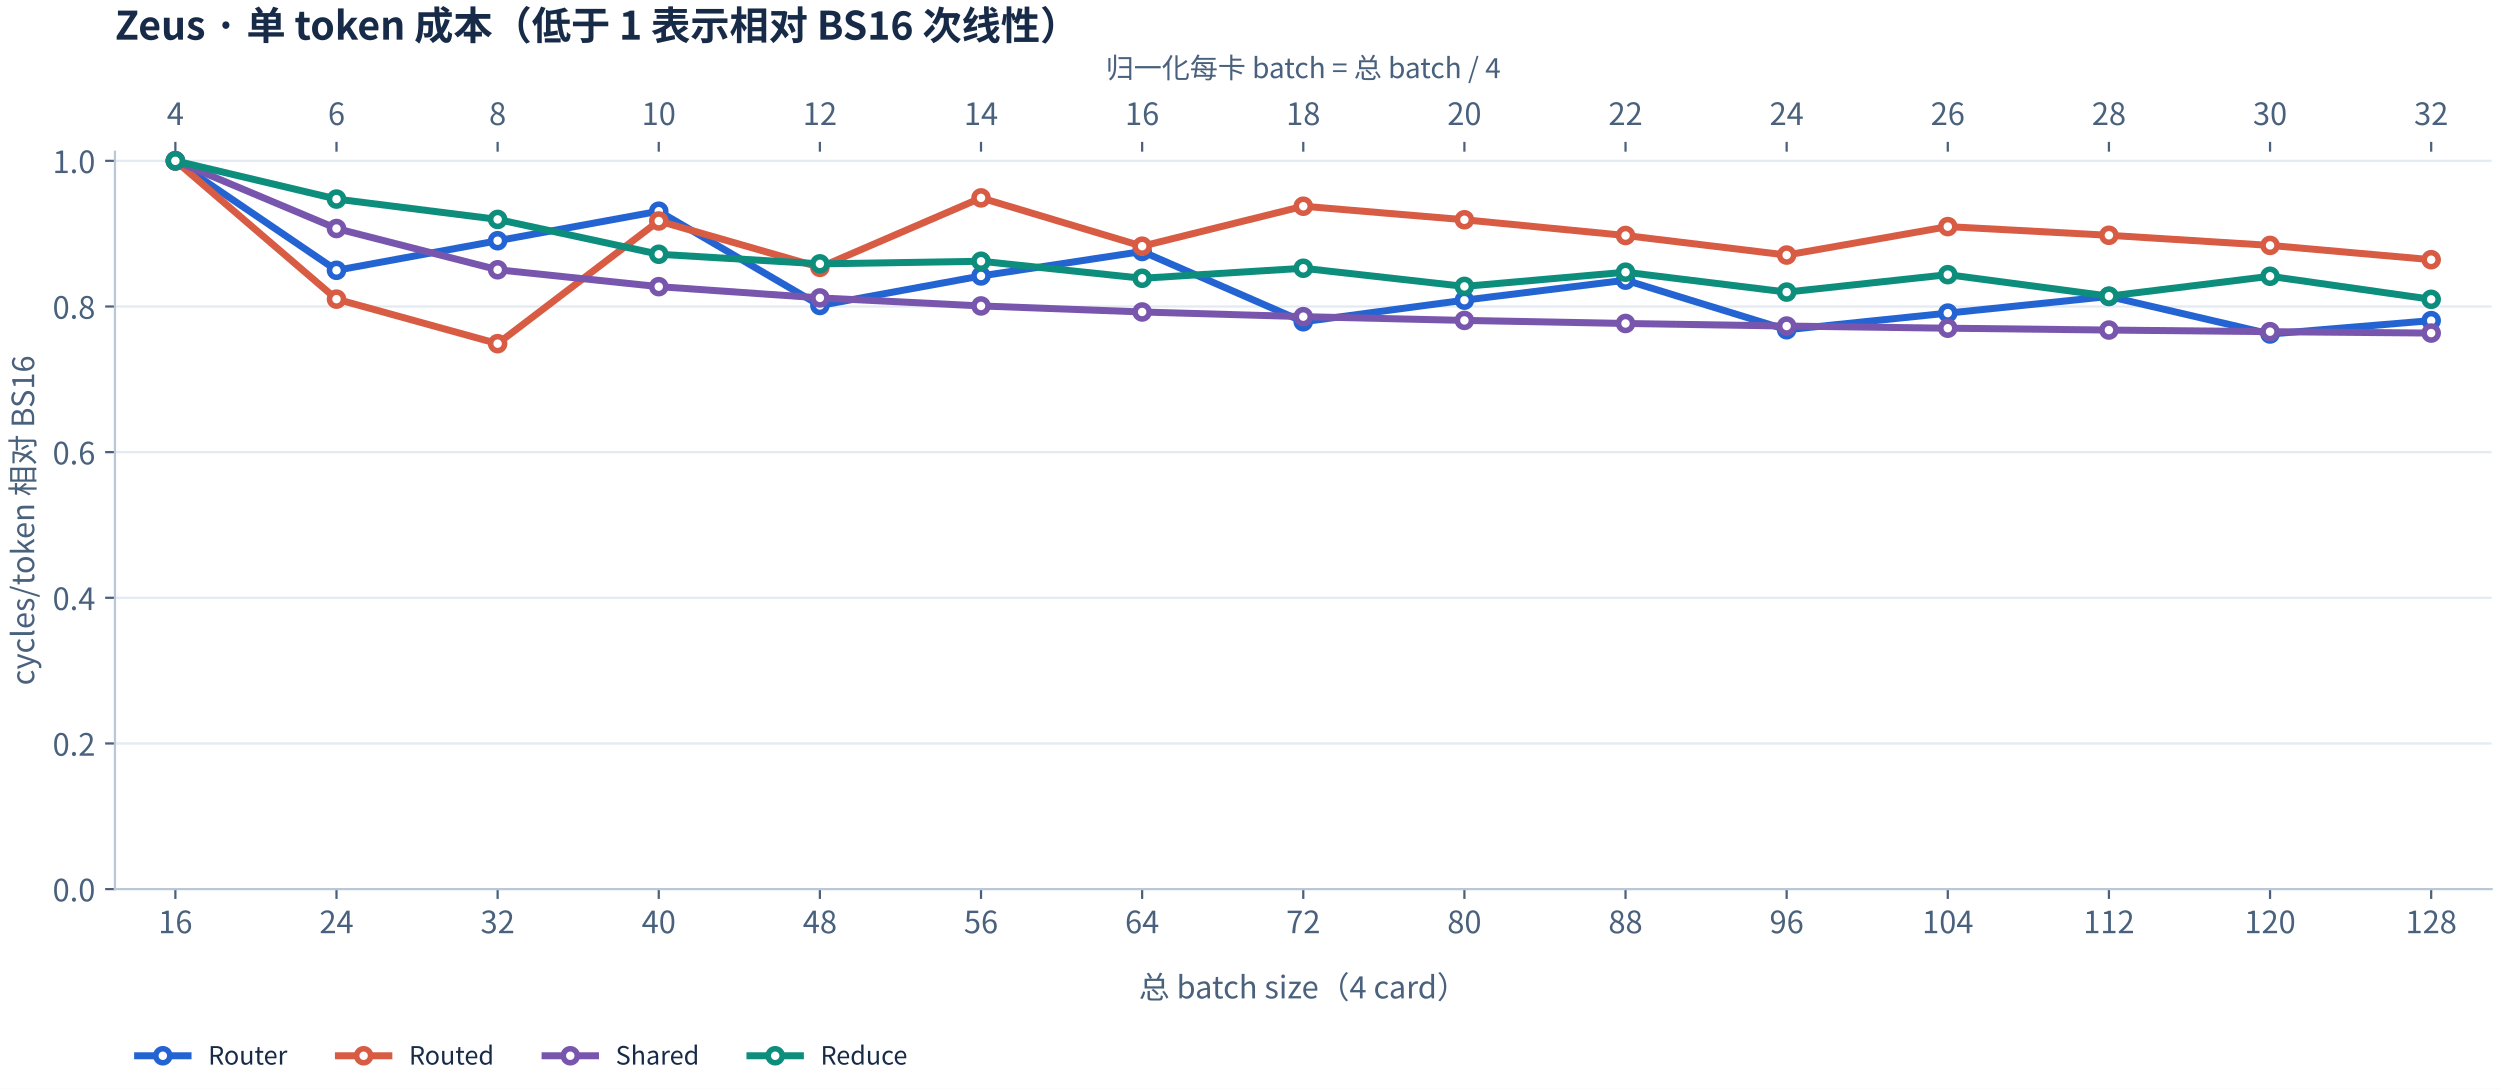
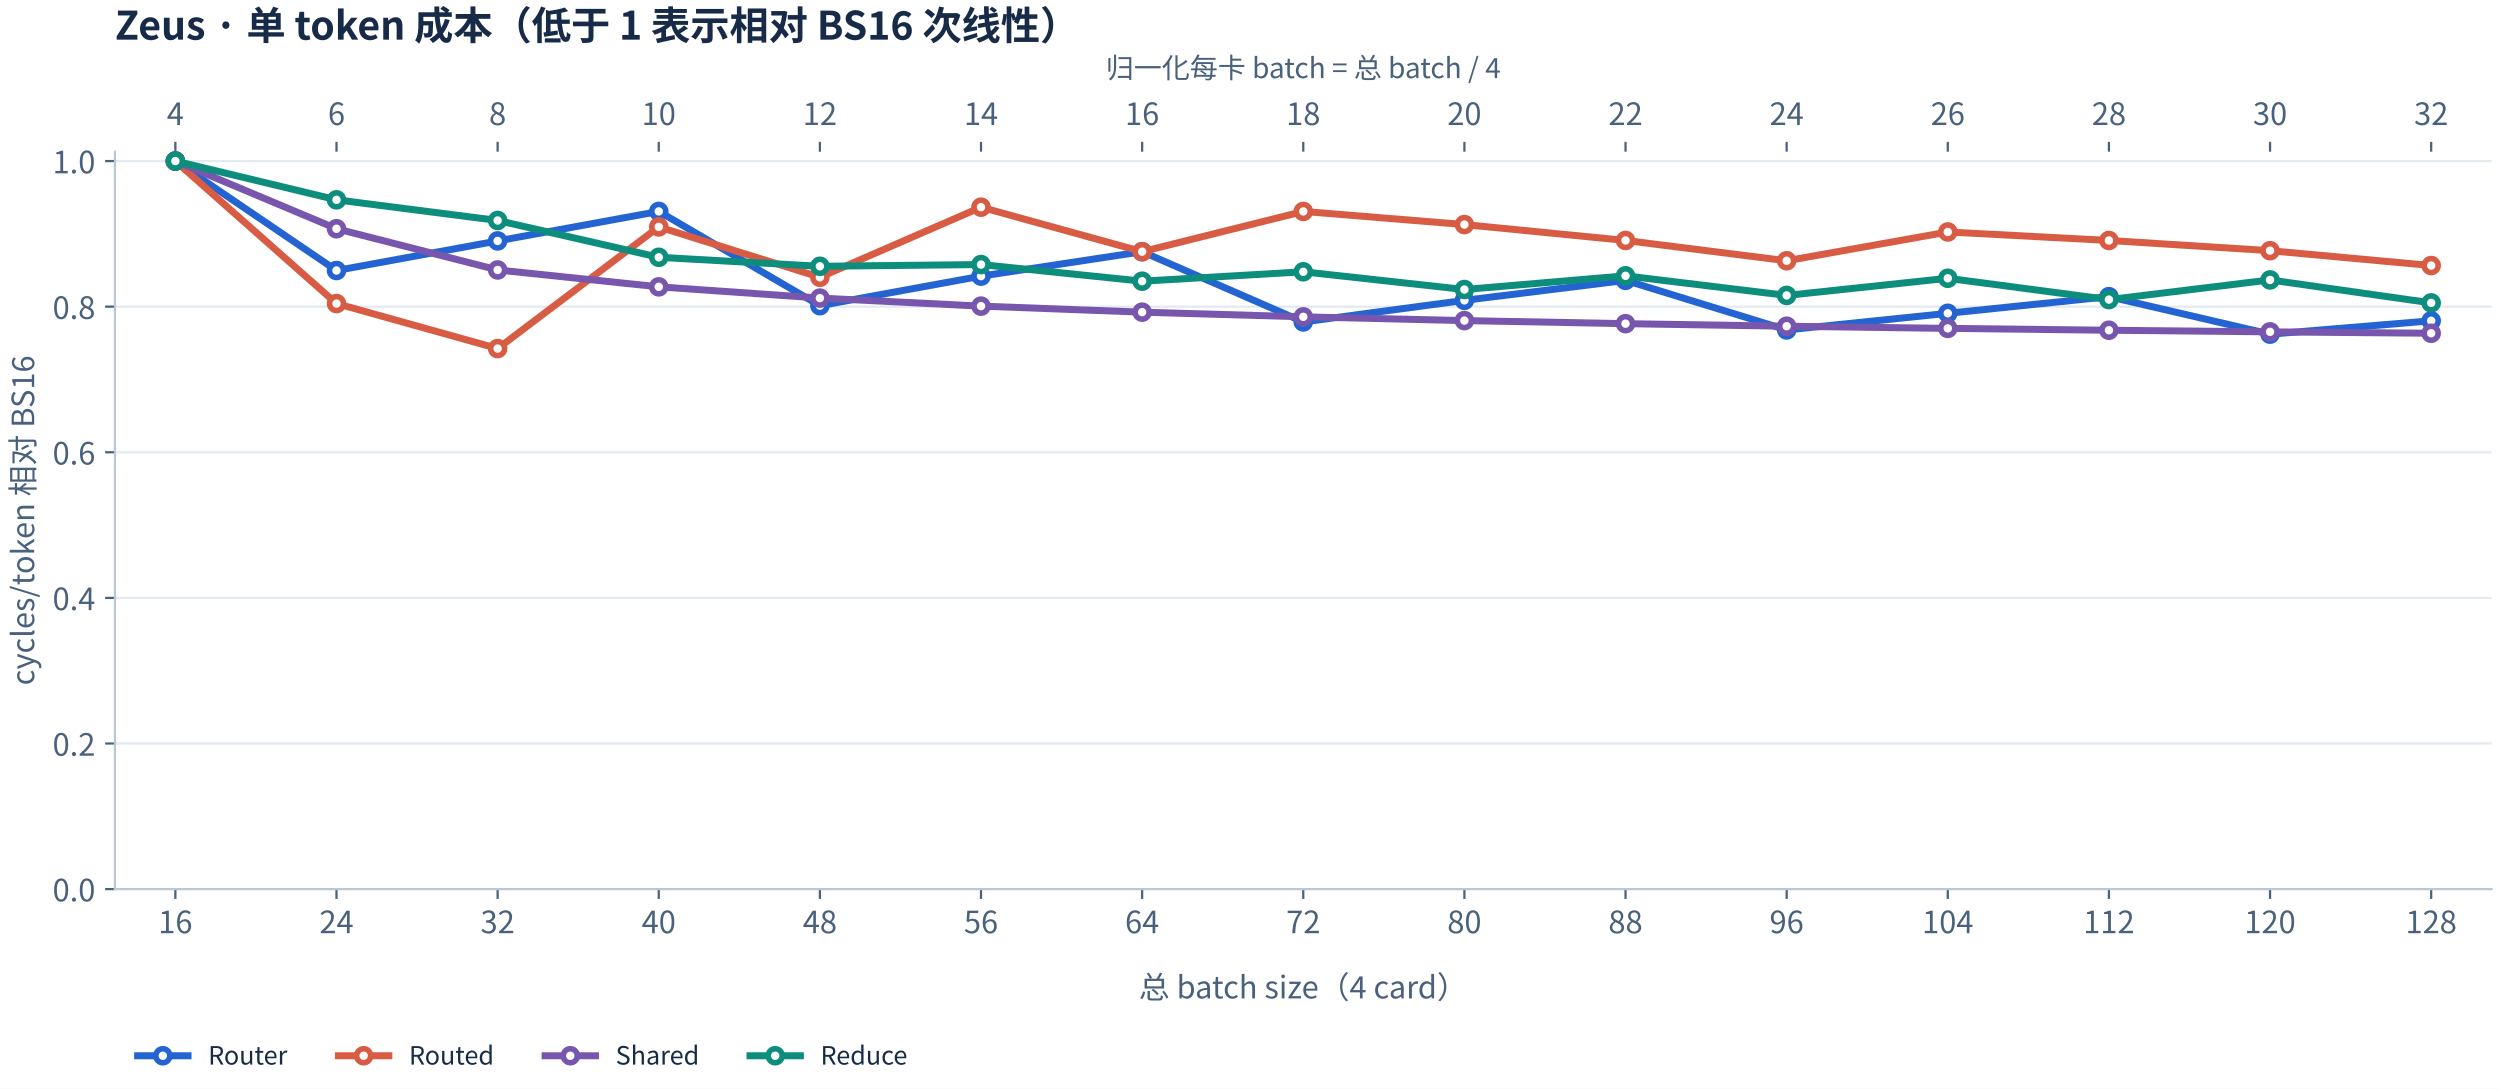
<svg xmlns="http://www.w3.org/2000/svg" xmlns:xlink="http://www.w3.org/1999/xlink" role="img" aria-label="Zeus · 单 token 成本（低于 1 表示相对 BS16 次线性）" width="892.8pt" height="388.8pt" viewBox="0 0 892.8 388.8" version="1.1">
  <defs>
    <style type="text/css">*{stroke-linejoin: round; stroke-linecap: butt}</style>
  </defs>
  <g id="kernel-per-token-figure_1">
    <g id="kernel-per-token-patch_1">
      <path d="M 0 388.8 L 892.8 388.8 L 892.8 0 L 0 0 z " style="fill: #ffffff" />
    </g>
    <g id="kernel-per-token-axes_1">
      <g id="kernel-per-token-patch_2">
        <path d="M 41.05 317.517 L 889.8 317.517 L 889.8 54.172 L 41.05 54.172 z " style="fill: #ffffff" />
      </g>
      <g id="kernel-per-token-axes_2">
        <g id="kernel-per-token-patch_3">
          <path d="M 41.05 54.172 L 889.8 54.172 L 889.8 54.172 L 41.05 54.172 z " style="fill: #ffffff" />
        </g>
        <g id="kernel-per-token-matplotlib.axis_1">
          <g id="kernel-per-token-xtick_1">
            <g id="kernel-per-token-line2d_1">
              <defs>
                <path id="kernel-per-token-mecb2e9e9a6" d="M 0 0 L 0 -3.5 " style="stroke: #49617c; stroke-width: 0.8" />
              </defs>
              <g>
                <use xlink:href="#kernel-per-token-mecb2e9e9a6" x="62.628" y="54.172" style="fill: #49617c; stroke: #49617c; stroke-width: 0.8" />
              </g>
            </g>
            <g id="kernel-per-token-text_1">
              <text style="font-size: 11px; font-family: 'Noto Sans CJK JP'; text-anchor: middle; fill: #49617c" x="62.628" y="44.652" transform="rotate(-0 62.62831 44.65212)">4</text>
            </g>
          </g>
          <g id="kernel-per-token-xtick_2">
            <g id="kernel-per-token-line2d_2">
              <g>
                <use xlink:href="#kernel-per-token-mecb2e9e9a6" x="120.171" y="54.172" style="fill: #49617c; stroke: #49617c; stroke-width: 0.8" />
              </g>
            </g>
            <g id="kernel-per-token-text_2">
              <text style="font-size: 11px; font-family: 'Noto Sans CJK JP'; text-anchor: middle; fill: #49617c" x="120.171" y="44.652" transform="rotate(-0 120.1707 44.65212)">6</text>
            </g>
          </g>
          <g id="kernel-per-token-xtick_3">
            <g id="kernel-per-token-line2d_3">
              <g>
                <use xlink:href="#kernel-per-token-mecb2e9e9a6" x="177.713" y="54.172" style="fill: #49617c; stroke: #49617c; stroke-width: 0.8" />
              </g>
            </g>
            <g id="kernel-per-token-text_3">
              <text style="font-size: 11px; font-family: 'Noto Sans CJK JP'; text-anchor: middle; fill: #49617c" x="177.713" y="44.652" transform="rotate(-0 177.713 44.65212)">8</text>
            </g>
          </g>
          <g id="kernel-per-token-xtick_4">
            <g id="kernel-per-token-line2d_4">
              <g>
                <use xlink:href="#kernel-per-token-mecb2e9e9a6" x="235.255" y="54.172" style="fill: #49617c; stroke: #49617c; stroke-width: 0.8" />
              </g>
            </g>
            <g id="kernel-per-token-text_4">
              <text style="font-size: 11px; font-family: 'Noto Sans CJK JP'; text-anchor: middle; fill: #49617c" x="235.255" y="44.652" transform="rotate(-0 235.2554 44.65212)">10</text>
            </g>
          </g>
          <g id="kernel-per-token-xtick_5">
            <g id="kernel-per-token-line2d_5">
              <g>
                <use xlink:href="#kernel-per-token-mecb2e9e9a6" x="292.798" y="54.172" style="fill: #49617c; stroke: #49617c; stroke-width: 0.8" />
              </g>
            </g>
            <g id="kernel-per-token-text_5">
              <text style="font-size: 11px; font-family: 'Noto Sans CJK JP'; text-anchor: middle; fill: #49617c" x="292.798" y="44.652" transform="rotate(-0 292.7978 44.65212)">12</text>
            </g>
          </g>
          <g id="kernel-per-token-xtick_6">
            <g id="kernel-per-token-line2d_6">
              <g>
                <use xlink:href="#kernel-per-token-mecb2e9e9a6" x="350.34" y="54.172" style="fill: #49617c; stroke: #49617c; stroke-width: 0.8" />
              </g>
            </g>
            <g id="kernel-per-token-text_6">
              <text style="font-size: 11px; font-family: 'Noto Sans CJK JP'; text-anchor: middle; fill: #49617c" x="350.34" y="44.652" transform="rotate(-0 350.3401 44.65212)">14</text>
            </g>
          </g>
          <g id="kernel-per-token-xtick_7">
            <g id="kernel-per-token-line2d_7">
              <g>
                <use xlink:href="#kernel-per-token-mecb2e9e9a6" x="407.882" y="54.172" style="fill: #49617c; stroke: #49617c; stroke-width: 0.8" />
              </g>
            </g>
            <g id="kernel-per-token-text_7">
              <text style="font-size: 11px; font-family: 'Noto Sans CJK JP'; text-anchor: middle; fill: #49617c" x="407.882" y="44.652" transform="rotate(-0 407.8825 44.65212)">16</text>
            </g>
          </g>
          <g id="kernel-per-token-xtick_8">
            <g id="kernel-per-token-line2d_8">
              <g>
                <use xlink:href="#kernel-per-token-mecb2e9e9a6" x="465.425" y="54.172" style="fill: #49617c; stroke: #49617c; stroke-width: 0.8" />
              </g>
            </g>
            <g id="kernel-per-token-text_8">
              <text style="font-size: 11px; font-family: 'Noto Sans CJK JP'; text-anchor: middle; fill: #49617c" x="465.425" y="44.652" transform="rotate(-0 465.4248 44.65212)">18</text>
            </g>
          </g>
          <g id="kernel-per-token-xtick_9">
            <g id="kernel-per-token-line2d_9">
              <g>
                <use xlink:href="#kernel-per-token-mecb2e9e9a6" x="522.967" y="54.172" style="fill: #49617c; stroke: #49617c; stroke-width: 0.8" />
              </g>
            </g>
            <g id="kernel-per-token-text_9">
              <text style="font-size: 11px; font-family: 'Noto Sans CJK JP'; text-anchor: middle; fill: #49617c" x="522.967" y="44.652" transform="rotate(-0 522.9672 44.65212)">20</text>
            </g>
          </g>
          <g id="kernel-per-token-xtick_10">
            <g id="kernel-per-token-line2d_10">
              <g>
                <use xlink:href="#kernel-per-token-mecb2e9e9a6" x="580.51" y="54.172" style="fill: #49617c; stroke: #49617c; stroke-width: 0.8" />
              </g>
            </g>
            <g id="kernel-per-token-text_10">
              <text style="font-size: 11px; font-family: 'Noto Sans CJK JP'; text-anchor: middle; fill: #49617c" x="580.51" y="44.652" transform="rotate(-0 580.5096 44.65212)">22</text>
            </g>
          </g>
          <g id="kernel-per-token-xtick_11">
            <g id="kernel-per-token-line2d_11">
              <g>
                <use xlink:href="#kernel-per-token-mecb2e9e9a6" x="638.052" y="54.172" style="fill: #49617c; stroke: #49617c; stroke-width: 0.8" />
              </g>
            </g>
            <g id="kernel-per-token-text_11">
              <text style="font-size: 11px; font-family: 'Noto Sans CJK JP'; text-anchor: middle; fill: #49617c" x="638.052" y="44.652" transform="rotate(-0 638.0519 44.65212)">24</text>
            </g>
          </g>
          <g id="kernel-per-token-xtick_12">
            <g id="kernel-per-token-line2d_12">
              <g>
                <use xlink:href="#kernel-per-token-mecb2e9e9a6" x="695.594" y="54.172" style="fill: #49617c; stroke: #49617c; stroke-width: 0.8" />
              </g>
            </g>
            <g id="kernel-per-token-text_12">
              <text style="font-size: 11px; font-family: 'Noto Sans CJK JP'; text-anchor: middle; fill: #49617c" x="695.594" y="44.652" transform="rotate(-0 695.5943 44.65212)">26</text>
            </g>
          </g>
          <g id="kernel-per-token-xtick_13">
            <g id="kernel-per-token-line2d_13">
              <g>
                <use xlink:href="#kernel-per-token-mecb2e9e9a6" x="753.137" y="54.172" style="fill: #49617c; stroke: #49617c; stroke-width: 0.8" />
              </g>
            </g>
            <g id="kernel-per-token-text_13">
              <text style="font-size: 11px; font-family: 'Noto Sans CJK JP'; text-anchor: middle; fill: #49617c" x="753.137" y="44.652" transform="rotate(-0 753.1367 44.65212)">28</text>
            </g>
          </g>
          <g id="kernel-per-token-xtick_14">
            <g id="kernel-per-token-line2d_14">
              <g>
                <use xlink:href="#kernel-per-token-mecb2e9e9a6" x="810.679" y="54.172" style="fill: #49617c; stroke: #49617c; stroke-width: 0.8" />
              </g>
            </g>
            <g id="kernel-per-token-text_14">
              <text style="font-size: 11px; font-family: 'Noto Sans CJK JP'; text-anchor: middle; fill: #49617c" x="810.679" y="44.652" transform="rotate(-0 810.679 44.65212)">30</text>
            </g>
          </g>
          <g id="kernel-per-token-xtick_15">
            <g id="kernel-per-token-line2d_15">
              <g>
                <use xlink:href="#kernel-per-token-mecb2e9e9a6" x="868.221" y="54.172" style="fill: #49617c; stroke: #49617c; stroke-width: 0.8" />
              </g>
            </g>
            <g id="kernel-per-token-text_15">
              <text style="font-size: 11px; font-family: 'Noto Sans CJK JP'; text-anchor: middle; fill: #49617c" x="868.221" y="44.652" transform="rotate(-0 868.2214 44.65212)">32</text>
            </g>
          </g>
          <g id="kernel-per-token-text_16">
            <text style="font-size: 10px; font-family: 'Noto Sans CJK JP'; text-anchor: middle; fill: #49617c" x="465.425" y="27.897" transform="rotate(-0 465.4248 27.8968)">归一化每卡 batch = 总 batch / 4</text>
          </g>
        </g>
        <g id="kernel-per-token-matplotlib.axis_2" />
      </g>
      <g id="kernel-per-token-matplotlib.axis_3">
        <g id="kernel-per-token-xtick_16">
          <g id="kernel-per-token-line2d_16">
            <defs>
              <path id="kernel-per-token-mc6863bb9b3" d="M 0 0 L 0 3.5 " style="stroke: #49617c; stroke-width: 0.8" />
            </defs>
            <g>
              <use xlink:href="#kernel-per-token-mc6863bb9b3" x="62.628" y="317.517" style="fill: #49617c; stroke: #49617c; stroke-width: 0.8" />
            </g>
          </g>
          <g id="kernel-per-token-text_17">
            <text style="font-size: 11px; font-family: 'Noto Sans CJK JP'; text-anchor: middle; fill: #49617c" x="62.628" y="333.272" transform="rotate(-0 62.62831 333.2725)">16</text>
          </g>
        </g>
        <g id="kernel-per-token-xtick_17">
          <g id="kernel-per-token-line2d_17">
            <g>
              <use xlink:href="#kernel-per-token-mc6863bb9b3" x="120.171" y="317.517" style="fill: #49617c; stroke: #49617c; stroke-width: 0.8" />
            </g>
          </g>
          <g id="kernel-per-token-text_18">
            <text style="font-size: 11px; font-family: 'Noto Sans CJK JP'; text-anchor: middle; fill: #49617c" x="120.171" y="333.272" transform="rotate(-0 120.1707 333.2725)">24</text>
          </g>
        </g>
        <g id="kernel-per-token-xtick_18">
          <g id="kernel-per-token-line2d_18">
            <g>
              <use xlink:href="#kernel-per-token-mc6863bb9b3" x="177.713" y="317.517" style="fill: #49617c; stroke: #49617c; stroke-width: 0.8" />
            </g>
          </g>
          <g id="kernel-per-token-text_19">
            <text style="font-size: 11px; font-family: 'Noto Sans CJK JP'; text-anchor: middle; fill: #49617c" x="177.713" y="333.272" transform="rotate(-0 177.713 333.2725)">32</text>
          </g>
        </g>
        <g id="kernel-per-token-xtick_19">
          <g id="kernel-per-token-line2d_19">
            <g>
              <use xlink:href="#kernel-per-token-mc6863bb9b3" x="235.255" y="317.517" style="fill: #49617c; stroke: #49617c; stroke-width: 0.8" />
            </g>
          </g>
          <g id="kernel-per-token-text_20">
            <text style="font-size: 11px; font-family: 'Noto Sans CJK JP'; text-anchor: middle; fill: #49617c" x="235.255" y="333.272" transform="rotate(-0 235.2554 333.2725)">40</text>
          </g>
        </g>
        <g id="kernel-per-token-xtick_20">
          <g id="kernel-per-token-line2d_20">
            <g>
              <use xlink:href="#kernel-per-token-mc6863bb9b3" x="292.798" y="317.517" style="fill: #49617c; stroke: #49617c; stroke-width: 0.8" />
            </g>
          </g>
          <g id="kernel-per-token-text_21">
            <text style="font-size: 11px; font-family: 'Noto Sans CJK JP'; text-anchor: middle; fill: #49617c" x="292.798" y="333.272" transform="rotate(-0 292.7978 333.2725)">48</text>
          </g>
        </g>
        <g id="kernel-per-token-xtick_21">
          <g id="kernel-per-token-line2d_21">
            <g>
              <use xlink:href="#kernel-per-token-mc6863bb9b3" x="350.34" y="317.517" style="fill: #49617c; stroke: #49617c; stroke-width: 0.8" />
            </g>
          </g>
          <g id="kernel-per-token-text_22">
            <text style="font-size: 11px; font-family: 'Noto Sans CJK JP'; text-anchor: middle; fill: #49617c" x="350.34" y="333.272" transform="rotate(-0 350.3401 333.2725)">56</text>
          </g>
        </g>
        <g id="kernel-per-token-xtick_22">
          <g id="kernel-per-token-line2d_22">
            <g>
              <use xlink:href="#kernel-per-token-mc6863bb9b3" x="407.882" y="317.517" style="fill: #49617c; stroke: #49617c; stroke-width: 0.8" />
            </g>
          </g>
          <g id="kernel-per-token-text_23">
            <text style="font-size: 11px; font-family: 'Noto Sans CJK JP'; text-anchor: middle; fill: #49617c" x="407.882" y="333.272" transform="rotate(-0 407.8825 333.2725)">64</text>
          </g>
        </g>
        <g id="kernel-per-token-xtick_23">
          <g id="kernel-per-token-line2d_23">
            <g>
              <use xlink:href="#kernel-per-token-mc6863bb9b3" x="465.425" y="317.517" style="fill: #49617c; stroke: #49617c; stroke-width: 0.8" />
            </g>
          </g>
          <g id="kernel-per-token-text_24">
            <text style="font-size: 11px; font-family: 'Noto Sans CJK JP'; text-anchor: middle; fill: #49617c" x="465.425" y="333.272" transform="rotate(-0 465.4248 333.2725)">72</text>
          </g>
        </g>
        <g id="kernel-per-token-xtick_24">
          <g id="kernel-per-token-line2d_24">
            <g>
              <use xlink:href="#kernel-per-token-mc6863bb9b3" x="522.967" y="317.517" style="fill: #49617c; stroke: #49617c; stroke-width: 0.8" />
            </g>
          </g>
          <g id="kernel-per-token-text_25">
            <text style="font-size: 11px; font-family: 'Noto Sans CJK JP'; text-anchor: middle; fill: #49617c" x="522.967" y="333.272" transform="rotate(-0 522.9672 333.2725)">80</text>
          </g>
        </g>
        <g id="kernel-per-token-xtick_25">
          <g id="kernel-per-token-line2d_25">
            <g>
              <use xlink:href="#kernel-per-token-mc6863bb9b3" x="580.51" y="317.517" style="fill: #49617c; stroke: #49617c; stroke-width: 0.8" />
            </g>
          </g>
          <g id="kernel-per-token-text_26">
            <text style="font-size: 11px; font-family: 'Noto Sans CJK JP'; text-anchor: middle; fill: #49617c" x="580.51" y="333.272" transform="rotate(-0 580.5096 333.2725)">88</text>
          </g>
        </g>
        <g id="kernel-per-token-xtick_26">
          <g id="kernel-per-token-line2d_26">
            <g>
              <use xlink:href="#kernel-per-token-mc6863bb9b3" x="638.052" y="317.517" style="fill: #49617c; stroke: #49617c; stroke-width: 0.8" />
            </g>
          </g>
          <g id="kernel-per-token-text_27">
            <text style="font-size: 11px; font-family: 'Noto Sans CJK JP'; text-anchor: middle; fill: #49617c" x="638.052" y="333.272" transform="rotate(-0 638.0519 333.2725)">96</text>
          </g>
        </g>
        <g id="kernel-per-token-xtick_27">
          <g id="kernel-per-token-line2d_27">
            <g>
              <use xlink:href="#kernel-per-token-mc6863bb9b3" x="695.594" y="317.517" style="fill: #49617c; stroke: #49617c; stroke-width: 0.8" />
            </g>
          </g>
          <g id="kernel-per-token-text_28">
            <text style="font-size: 11px; font-family: 'Noto Sans CJK JP'; text-anchor: middle; fill: #49617c" x="695.594" y="333.272" transform="rotate(-0 695.5943 333.2725)">104</text>
          </g>
        </g>
        <g id="kernel-per-token-xtick_28">
          <g id="kernel-per-token-line2d_28">
            <g>
              <use xlink:href="#kernel-per-token-mc6863bb9b3" x="753.137" y="317.517" style="fill: #49617c; stroke: #49617c; stroke-width: 0.8" />
            </g>
          </g>
          <g id="kernel-per-token-text_29">
            <text style="font-size: 11px; font-family: 'Noto Sans CJK JP'; text-anchor: middle; fill: #49617c" x="753.137" y="333.272" transform="rotate(-0 753.1367 333.2725)">112</text>
          </g>
        </g>
        <g id="kernel-per-token-xtick_29">
          <g id="kernel-per-token-line2d_29">
            <g>
              <use xlink:href="#kernel-per-token-mc6863bb9b3" x="810.679" y="317.517" style="fill: #49617c; stroke: #49617c; stroke-width: 0.8" />
            </g>
          </g>
          <g id="kernel-per-token-text_30">
            <text style="font-size: 11px; font-family: 'Noto Sans CJK JP'; text-anchor: middle; fill: #49617c" x="810.679" y="333.272" transform="rotate(-0 810.679 333.2725)">120</text>
          </g>
        </g>
        <g id="kernel-per-token-xtick_30">
          <g id="kernel-per-token-line2d_30">
            <g>
              <use xlink:href="#kernel-per-token-mc6863bb9b3" x="868.221" y="317.517" style="fill: #49617c; stroke: #49617c; stroke-width: 0.8" />
            </g>
          </g>
          <g id="kernel-per-token-text_31">
            <text style="font-size: 11px; font-family: 'Noto Sans CJK JP'; text-anchor: middle; fill: #49617c" x="868.221" y="333.272" transform="rotate(-0 868.2214 333.2725)">128</text>
          </g>
        </g>
        <g id="kernel-per-token-text_32">
          <text style="font-size: 11px; font-family: 'Noto Sans CJK JP'; text-anchor: middle; fill: #49617c" x="465.425" y="356.547" transform="rotate(-0 465.4248 356.5475)">总 batch size（4 card）</text>
        </g>
      </g>
      <g id="kernel-per-token-matplotlib.axis_4">
        <g id="kernel-per-token-ytick_1">
          <g id="kernel-per-token-line2d_31">
            <path d="M 41.05 317.517 L 889.8 317.517 " clip-path="url(#kernel-per-token-p777a35a7e3)" style="fill: none; stroke: #e3eaf2; stroke-width: 0.8; stroke-linecap: square" />
          </g>
          <g id="kernel-per-token-line2d_32">
            <defs>
              <path id="kernel-per-token-mb630600054" d="M 0 0 L -3.5 0 " style="stroke: #49617c; stroke-width: 0.8" />
            </defs>
            <g>
              <use xlink:href="#kernel-per-token-mb630600054" x="41.05" y="317.517" style="fill: #49617c; stroke: #49617c; stroke-width: 0.8" />
            </g>
          </g>
          <g id="kernel-per-token-text_33">
            <text style="font-size: 11px; font-family: 'Noto Sans CJK JP'; text-anchor: end; fill: #49617c" x="34.05" y="321.895" transform="rotate(-0 34.04993 321.8948)">0.0</text>
          </g>
        </g>
        <g id="kernel-per-token-ytick_2">
          <g id="kernel-per-token-line2d_33">
-             <path d="M 41.05 265.501 L 889.8 265.501 " clip-path="url(#kernel-per-token-p777a35a7e3)" style="fill: none; stroke: #e3eaf2; stroke-width: 0.8; stroke-linecap: square" />
+             <path d="M 41.05 265.518 L 889.8 265.518 " clip-path="url(#kernel-per-token-p777a35a7e3)" style="fill: none; stroke: #e3eaf2; stroke-width: 0.8; stroke-linecap: square" />
          </g>
          <g id="kernel-per-token-line2d_34">
            <g>
-               <use xlink:href="#kernel-per-token-mb630600054" x="41.05" y="265.501" style="fill: #49617c; stroke: #49617c; stroke-width: 0.8" />
+               <use xlink:href="#kernel-per-token-mb630600054" x="41.05" y="265.518" style="fill: #49617c; stroke: #49617c; stroke-width: 0.8" />
            </g>
          </g>
          <g id="kernel-per-token-text_34">
-             <text style="font-size: 11px; font-family: 'Noto Sans CJK JP'; text-anchor: end; fill: #49617c" x="34.05" y="269.879" transform="rotate(-0 34.04993 269.8787)">0.2</text>
+             <text style="font-size: 11px; font-family: 'Noto Sans CJK JP'; text-anchor: end; fill: #49617c" x="34.05" y="269.895" transform="rotate(-0 34.04993 269.8953)">0.2</text>
          </g>
        </g>
        <g id="kernel-per-token-ytick_3">
          <g id="kernel-per-token-line2d_35">
-             <path d="M 41.05 213.485 L 889.8 213.485 " clip-path="url(#kernel-per-token-p777a35a7e3)" style="fill: none; stroke: #e3eaf2; stroke-width: 0.8; stroke-linecap: square" />
+             <path d="M 41.05 213.518 L 889.8 213.518 " clip-path="url(#kernel-per-token-p777a35a7e3)" style="fill: none; stroke: #e3eaf2; stroke-width: 0.8; stroke-linecap: square" />
          </g>
          <g id="kernel-per-token-line2d_36">
            <g>
-               <use xlink:href="#kernel-per-token-mb630600054" x="41.05" y="213.485" style="fill: #49617c; stroke: #49617c; stroke-width: 0.8" />
+               <use xlink:href="#kernel-per-token-mb630600054" x="41.05" y="213.518" style="fill: #49617c; stroke: #49617c; stroke-width: 0.8" />
            </g>
          </g>
          <g id="kernel-per-token-text_35">
-             <text style="font-size: 11px; font-family: 'Noto Sans CJK JP'; text-anchor: end; fill: #49617c" x="34.05" y="217.863" transform="rotate(-0 34.04993 217.8625)">0.4</text>
+             <text style="font-size: 11px; font-family: 'Noto Sans CJK JP'; text-anchor: end; fill: #49617c" x="34.05" y="217.896" transform="rotate(-0 34.04993 217.8959)">0.4</text>
          </g>
        </g>
        <g id="kernel-per-token-ytick_4">
          <g id="kernel-per-token-line2d_37">
-             <path d="M 41.05 161.469 L 889.8 161.469 " clip-path="url(#kernel-per-token-p777a35a7e3)" style="fill: none; stroke: #e3eaf2; stroke-width: 0.8; stroke-linecap: square" />
+             <path d="M 41.05 161.519 L 889.8 161.519 " clip-path="url(#kernel-per-token-p777a35a7e3)" style="fill: none; stroke: #e3eaf2; stroke-width: 0.8; stroke-linecap: square" />
          </g>
          <g id="kernel-per-token-line2d_38">
            <g>
-               <use xlink:href="#kernel-per-token-mb630600054" x="41.05" y="161.469" style="fill: #49617c; stroke: #49617c; stroke-width: 0.8" />
+               <use xlink:href="#kernel-per-token-mb630600054" x="41.05" y="161.519" style="fill: #49617c; stroke: #49617c; stroke-width: 0.8" />
            </g>
          </g>
          <g id="kernel-per-token-text_36">
-             <text style="font-size: 11px; font-family: 'Noto Sans CJK JP'; text-anchor: end; fill: #49617c" x="34.05" y="165.846" transform="rotate(-0 34.04993 165.8464)">0.6</text>
+             <text style="font-size: 11px; font-family: 'Noto Sans CJK JP'; text-anchor: end; fill: #49617c" x="34.05" y="165.896" transform="rotate(-0 34.04993 165.8964)">0.6</text>
          </g>
        </g>
        <g id="kernel-per-token-ytick_5">
          <g id="kernel-per-token-line2d_39">
-             <path d="M 41.05 109.453 L 889.8 109.453 " clip-path="url(#kernel-per-token-p777a35a7e3)" style="fill: none; stroke: #e3eaf2; stroke-width: 0.8; stroke-linecap: square" />
+             <path d="M 41.05 109.519 L 889.8 109.519 " clip-path="url(#kernel-per-token-p777a35a7e3)" style="fill: none; stroke: #e3eaf2; stroke-width: 0.8; stroke-linecap: square" />
          </g>
          <g id="kernel-per-token-line2d_40">
            <g>
-               <use xlink:href="#kernel-per-token-mb630600054" x="41.05" y="109.453" style="fill: #49617c; stroke: #49617c; stroke-width: 0.8" />
+               <use xlink:href="#kernel-per-token-mb630600054" x="41.05" y="109.519" style="fill: #49617c; stroke: #49617c; stroke-width: 0.8" />
            </g>
          </g>
          <g id="kernel-per-token-text_37">
-             <text style="font-size: 11px; font-family: 'Noto Sans CJK JP'; text-anchor: end; fill: #49617c" x="34.05" y="113.83" transform="rotate(-0 34.04993 113.8302)">0.8</text>
+             <text style="font-size: 11px; font-family: 'Noto Sans CJK JP'; text-anchor: end; fill: #49617c" x="34.05" y="113.897" transform="rotate(-0 34.04993 113.8969)">0.8</text>
          </g>
        </g>
        <g id="kernel-per-token-ytick_6">
          <g id="kernel-per-token-line2d_41">
-             <path d="M 41.05 57.436 L 889.8 57.436 " clip-path="url(#kernel-per-token-p777a35a7e3)" style="fill: none; stroke: #e3eaf2; stroke-width: 0.8; stroke-linecap: square" />
+             <path d="M 41.05 57.52 L 889.8 57.52 " clip-path="url(#kernel-per-token-p777a35a7e3)" style="fill: none; stroke: #e3eaf2; stroke-width: 0.8; stroke-linecap: square" />
          </g>
          <g id="kernel-per-token-line2d_42">
            <g>
-               <use xlink:href="#kernel-per-token-mb630600054" x="41.05" y="57.436" style="fill: #49617c; stroke: #49617c; stroke-width: 0.8" />
+               <use xlink:href="#kernel-per-token-mb630600054" x="41.05" y="57.52" style="fill: #49617c; stroke: #49617c; stroke-width: 0.8" />
            </g>
          </g>
          <g id="kernel-per-token-text_38">
-             <text style="font-size: 11px; font-family: 'Noto Sans CJK JP'; text-anchor: end; fill: #49617c" x="34.05" y="61.814" transform="rotate(-0 34.04993 61.81404)">1.0</text>
+             <text style="font-size: 11px; font-family: 'Noto Sans CJK JP'; text-anchor: end; fill: #49617c" x="34.05" y="61.897" transform="rotate(-0 34.04993 61.89744)">1.0</text>
          </g>
        </g>
        <g id="kernel-per-token-text_39">
          <text style="font-size: 11px; font-family: 'Noto Sans CJK JP'; text-anchor: middle; fill: #49617c" x="12.208" y="185.844" transform="rotate(-90 12.20758 185.8445)">cycles/token 相对 BS16</text>
        </g>
      </g>
      <g id="kernel-per-token-line2d_43">
-         <path d="M 62.628 57.436 L 120.171 96.534 L 177.713 85.963 L 235.255 75.421 L 292.798 109.094 L 350.34 98.545 L 407.882 89.806 L 465.425 114.899 L 522.967 107.197 L 580.51 100.054 L 638.052 117.759 L 695.594 111.817 L 753.137 105.875 L 810.679 119.272 L 868.221 114.497 " clip-path="url(#kernel-per-token-p777a35a7e3)" style="fill: none; stroke: #2364d2; stroke-width: 2.5; stroke-linecap: square" />
+         <path d="M 62.628 57.52 L 120.171 96.605 L 177.713 86.037 L 235.255 75.498 L 292.798 109.161 L 350.34 98.616 L 407.882 89.879 L 465.425 114.964 L 522.967 107.264 L 580.51 100.124 L 638.052 117.824 L 695.594 111.883 L 753.137 105.942 L 810.679 119.335 L 868.221 114.562 " clip-path="url(#kernel-per-token-p777a35a7e3)" style="fill: none; stroke: #2364d2; stroke-width: 2.5; stroke-linecap: square" />
        <defs>
          <path id="kernel-per-token-m94619aaaa5" d="M 0 2.5 C 0.663 2.5 1.299 2.237 1.768 1.768 C 2.237 1.299 2.5 0.663 2.5 0 C 2.5 -0.663 2.237 -1.299 1.768 -1.768 C 1.299 -2.237 0.663 -2.5 0 -2.5 C -0.663 -2.5 -1.299 -2.237 -1.768 -1.768 C -2.237 -1.299 -2.5 -0.663 -2.5 0 C -2.5 0.663 -2.237 1.299 -1.768 1.768 C -1.299 2.237 -0.663 2.5 0 2.5 z " style="stroke: #2364d2; stroke-width: 2" />
        </defs>
        <g clip-path="url(#kernel-per-token-p777a35a7e3)">
-           <use xlink:href="#kernel-per-token-m94619aaaa5" x="62.628" y="57.436" style="fill: #ffffff; stroke: #2364d2; stroke-width: 2" />
-           <use xlink:href="#kernel-per-token-m94619aaaa5" x="120.171" y="96.534" style="fill: #ffffff; stroke: #2364d2; stroke-width: 2" />
-           <use xlink:href="#kernel-per-token-m94619aaaa5" x="177.713" y="85.963" style="fill: #ffffff; stroke: #2364d2; stroke-width: 2" />
-           <use xlink:href="#kernel-per-token-m94619aaaa5" x="235.255" y="75.421" style="fill: #ffffff; stroke: #2364d2; stroke-width: 2" />
-           <use xlink:href="#kernel-per-token-m94619aaaa5" x="292.798" y="109.094" style="fill: #ffffff; stroke: #2364d2; stroke-width: 2" />
-           <use xlink:href="#kernel-per-token-m94619aaaa5" x="350.34" y="98.545" style="fill: #ffffff; stroke: #2364d2; stroke-width: 2" />
-           <use xlink:href="#kernel-per-token-m94619aaaa5" x="407.882" y="89.806" style="fill: #ffffff; stroke: #2364d2; stroke-width: 2" />
-           <use xlink:href="#kernel-per-token-m94619aaaa5" x="465.425" y="114.899" style="fill: #ffffff; stroke: #2364d2; stroke-width: 2" />
-           <use xlink:href="#kernel-per-token-m94619aaaa5" x="522.967" y="107.197" style="fill: #ffffff; stroke: #2364d2; stroke-width: 2" />
-           <use xlink:href="#kernel-per-token-m94619aaaa5" x="580.51" y="100.054" style="fill: #ffffff; stroke: #2364d2; stroke-width: 2" />
-           <use xlink:href="#kernel-per-token-m94619aaaa5" x="638.052" y="117.759" style="fill: #ffffff; stroke: #2364d2; stroke-width: 2" />
-           <use xlink:href="#kernel-per-token-m94619aaaa5" x="695.594" y="111.817" style="fill: #ffffff; stroke: #2364d2; stroke-width: 2" />
-           <use xlink:href="#kernel-per-token-m94619aaaa5" x="753.137" y="105.875" style="fill: #ffffff; stroke: #2364d2; stroke-width: 2" />
-           <use xlink:href="#kernel-per-token-m94619aaaa5" x="810.679" y="119.272" style="fill: #ffffff; stroke: #2364d2; stroke-width: 2" />
-           <use xlink:href="#kernel-per-token-m94619aaaa5" x="868.221" y="114.497" style="fill: #ffffff; stroke: #2364d2; stroke-width: 2" />
+           <use xlink:href="#kernel-per-token-m94619aaaa5" x="62.628" y="57.52" style="fill: #ffffff; stroke: #2364d2; stroke-width: 2" />
+           <use xlink:href="#kernel-per-token-m94619aaaa5" x="120.171" y="96.605" style="fill: #ffffff; stroke: #2364d2; stroke-width: 2" />
+           <use xlink:href="#kernel-per-token-m94619aaaa5" x="177.713" y="86.037" style="fill: #ffffff; stroke: #2364d2; stroke-width: 2" />
+           <use xlink:href="#kernel-per-token-m94619aaaa5" x="235.255" y="75.498" style="fill: #ffffff; stroke: #2364d2; stroke-width: 2" />
+           <use xlink:href="#kernel-per-token-m94619aaaa5" x="292.798" y="109.161" style="fill: #ffffff; stroke: #2364d2; stroke-width: 2" />
+           <use xlink:href="#kernel-per-token-m94619aaaa5" x="350.34" y="98.616" style="fill: #ffffff; stroke: #2364d2; stroke-width: 2" />
+           <use xlink:href="#kernel-per-token-m94619aaaa5" x="407.882" y="89.879" style="fill: #ffffff; stroke: #2364d2; stroke-width: 2" />
+           <use xlink:href="#kernel-per-token-m94619aaaa5" x="465.425" y="114.964" style="fill: #ffffff; stroke: #2364d2; stroke-width: 2" />
+           <use xlink:href="#kernel-per-token-m94619aaaa5" x="522.967" y="107.264" style="fill: #ffffff; stroke: #2364d2; stroke-width: 2" />
+           <use xlink:href="#kernel-per-token-m94619aaaa5" x="580.51" y="100.124" style="fill: #ffffff; stroke: #2364d2; stroke-width: 2" />
+           <use xlink:href="#kernel-per-token-m94619aaaa5" x="638.052" y="117.824" style="fill: #ffffff; stroke: #2364d2; stroke-width: 2" />
+           <use xlink:href="#kernel-per-token-m94619aaaa5" x="695.594" y="111.883" style="fill: #ffffff; stroke: #2364d2; stroke-width: 2" />
+           <use xlink:href="#kernel-per-token-m94619aaaa5" x="753.137" y="105.942" style="fill: #ffffff; stroke: #2364d2; stroke-width: 2" />
+           <use xlink:href="#kernel-per-token-m94619aaaa5" x="810.679" y="119.335" style="fill: #ffffff; stroke: #2364d2; stroke-width: 2" />
+           <use xlink:href="#kernel-per-token-m94619aaaa5" x="868.221" y="114.562" style="fill: #ffffff; stroke: #2364d2; stroke-width: 2" />
        </g>
      </g>
      <g id="kernel-per-token-line2d_44">
-         <path d="M 62.628 57.436 L 120.171 106.83 L 177.713 122.728 L 235.255 78.922 L 292.798 95.473 L 350.34 70.672 L 407.882 87.924 L 465.425 73.648 L 522.967 78.48 L 580.51 84.106 L 638.052 91.084 L 695.594 80.926 L 753.137 84.03 L 810.679 87.635 L 868.221 92.742 " clip-path="url(#kernel-per-token-p777a35a7e3)" style="fill: none; stroke: #d85b43; stroke-width: 2.5; stroke-linecap: square" />
+         <path d="M 62.628 57.52 L 120.171 108.41 L 177.713 124.479 L 235.255 81.025 L 292.798 99.019 L 350.34 73.991 L 407.882 89.884 L 465.425 75.508 L 522.967 80.2 L 580.51 85.877 L 638.052 93.124 L 695.594 82.841 L 753.137 85.879 L 810.679 89.526 L 868.221 94.83 " clip-path="url(#kernel-per-token-p777a35a7e3)" style="fill: none; stroke: #d85b43; stroke-width: 2.5; stroke-linecap: square" />
        <defs>
          <path id="kernel-per-token-mc06e842d91" d="M 0 2.5 C 0.663 2.5 1.299 2.237 1.768 1.768 C 2.237 1.299 2.5 0.663 2.5 0 C 2.5 -0.663 2.237 -1.299 1.768 -1.768 C 1.299 -2.237 0.663 -2.5 0 -2.5 C -0.663 -2.5 -1.299 -2.237 -1.768 -1.768 C -2.237 -1.299 -2.5 -0.663 -2.5 0 C -2.5 0.663 -2.237 1.299 -1.768 1.768 C -1.299 2.237 -0.663 2.5 0 2.5 z " style="stroke: #d85b43; stroke-width: 2" />
        </defs>
        <g clip-path="url(#kernel-per-token-p777a35a7e3)">
-           <use xlink:href="#kernel-per-token-mc06e842d91" x="62.628" y="57.436" style="fill: #ffffff; stroke: #d85b43; stroke-width: 2" />
-           <use xlink:href="#kernel-per-token-mc06e842d91" x="120.171" y="106.83" style="fill: #ffffff; stroke: #d85b43; stroke-width: 2" />
-           <use xlink:href="#kernel-per-token-mc06e842d91" x="177.713" y="122.728" style="fill: #ffffff; stroke: #d85b43; stroke-width: 2" />
-           <use xlink:href="#kernel-per-token-mc06e842d91" x="235.255" y="78.922" style="fill: #ffffff; stroke: #d85b43; stroke-width: 2" />
-           <use xlink:href="#kernel-per-token-mc06e842d91" x="292.798" y="95.473" style="fill: #ffffff; stroke: #d85b43; stroke-width: 2" />
-           <use xlink:href="#kernel-per-token-mc06e842d91" x="350.34" y="70.672" style="fill: #ffffff; stroke: #d85b43; stroke-width: 2" />
-           <use xlink:href="#kernel-per-token-mc06e842d91" x="407.882" y="87.924" style="fill: #ffffff; stroke: #d85b43; stroke-width: 2" />
-           <use xlink:href="#kernel-per-token-mc06e842d91" x="465.425" y="73.648" style="fill: #ffffff; stroke: #d85b43; stroke-width: 2" />
-           <use xlink:href="#kernel-per-token-mc06e842d91" x="522.967" y="78.48" style="fill: #ffffff; stroke: #d85b43; stroke-width: 2" />
-           <use xlink:href="#kernel-per-token-mc06e842d91" x="580.51" y="84.106" style="fill: #ffffff; stroke: #d85b43; stroke-width: 2" />
-           <use xlink:href="#kernel-per-token-mc06e842d91" x="638.052" y="91.084" style="fill: #ffffff; stroke: #d85b43; stroke-width: 2" />
-           <use xlink:href="#kernel-per-token-mc06e842d91" x="695.594" y="80.926" style="fill: #ffffff; stroke: #d85b43; stroke-width: 2" />
-           <use xlink:href="#kernel-per-token-mc06e842d91" x="753.137" y="84.03" style="fill: #ffffff; stroke: #d85b43; stroke-width: 2" />
-           <use xlink:href="#kernel-per-token-mc06e842d91" x="810.679" y="87.635" style="fill: #ffffff; stroke: #d85b43; stroke-width: 2" />
-           <use xlink:href="#kernel-per-token-mc06e842d91" x="868.221" y="92.742" style="fill: #ffffff; stroke: #d85b43; stroke-width: 2" />
+           <use xlink:href="#kernel-per-token-mc06e842d91" x="62.628" y="57.52" style="fill: #ffffff; stroke: #d85b43; stroke-width: 2" />
+           <use xlink:href="#kernel-per-token-mc06e842d91" x="120.171" y="108.41" style="fill: #ffffff; stroke: #d85b43; stroke-width: 2" />
+           <use xlink:href="#kernel-per-token-mc06e842d91" x="177.713" y="124.479" style="fill: #ffffff; stroke: #d85b43; stroke-width: 2" />
+           <use xlink:href="#kernel-per-token-mc06e842d91" x="235.255" y="81.025" style="fill: #ffffff; stroke: #d85b43; stroke-width: 2" />
+           <use xlink:href="#kernel-per-token-mc06e842d91" x="292.798" y="99.019" style="fill: #ffffff; stroke: #d85b43; stroke-width: 2" />
+           <use xlink:href="#kernel-per-token-mc06e842d91" x="350.34" y="73.991" style="fill: #ffffff; stroke: #d85b43; stroke-width: 2" />
+           <use xlink:href="#kernel-per-token-mc06e842d91" x="407.882" y="89.884" style="fill: #ffffff; stroke: #d85b43; stroke-width: 2" />
+           <use xlink:href="#kernel-per-token-mc06e842d91" x="465.425" y="75.508" style="fill: #ffffff; stroke: #d85b43; stroke-width: 2" />
+           <use xlink:href="#kernel-per-token-mc06e842d91" x="522.967" y="80.2" style="fill: #ffffff; stroke: #d85b43; stroke-width: 2" />
+           <use xlink:href="#kernel-per-token-mc06e842d91" x="580.51" y="85.877" style="fill: #ffffff; stroke: #d85b43; stroke-width: 2" />
+           <use xlink:href="#kernel-per-token-mc06e842d91" x="638.052" y="93.124" style="fill: #ffffff; stroke: #d85b43; stroke-width: 2" />
+           <use xlink:href="#kernel-per-token-mc06e842d91" x="695.594" y="82.841" style="fill: #ffffff; stroke: #d85b43; stroke-width: 2" />
+           <use xlink:href="#kernel-per-token-mc06e842d91" x="753.137" y="85.879" style="fill: #ffffff; stroke: #d85b43; stroke-width: 2" />
+           <use xlink:href="#kernel-per-token-mc06e842d91" x="810.679" y="89.526" style="fill: #ffffff; stroke: #d85b43; stroke-width: 2" />
+           <use xlink:href="#kernel-per-token-mc06e842d91" x="868.221" y="94.83" style="fill: #ffffff; stroke: #d85b43; stroke-width: 2" />
        </g>
      </g>
      <g id="kernel-per-token-line2d_45">
-         <path d="M 62.628 57.436 L 120.171 81.613 L 177.713 96.339 L 235.255 102.368 L 292.798 106.387 L 350.34 109.258 L 407.882 111.412 L 465.425 113.086 L 522.967 114.426 L 580.51 115.522 L 638.052 116.436 L 695.594 117.208 L 753.137 117.871 L 810.679 118.445 L 868.221 118.948 " clip-path="url(#kernel-per-token-p777a35a7e3)" style="fill: none; stroke: #7856ad; stroke-width: 2.5; stroke-linecap: square" />
+         <path d="M 62.628 57.52 L 120.171 81.688 L 177.713 96.41 L 235.255 102.437 L 292.798 106.455 L 350.34 109.325 L 407.882 111.478 L 465.425 113.152 L 522.967 114.491 L 580.51 115.587 L 638.052 116.5 L 695.594 117.273 L 753.137 117.935 L 810.679 118.509 L 868.221 119.011 " clip-path="url(#kernel-per-token-p777a35a7e3)" style="fill: none; stroke: #7856ad; stroke-width: 2.5; stroke-linecap: square" />
        <defs>
          <path id="kernel-per-token-m4a924cdd6e" d="M 0 2.5 C 0.663 2.5 1.299 2.237 1.768 1.768 C 2.237 1.299 2.5 0.663 2.5 0 C 2.5 -0.663 2.237 -1.299 1.768 -1.768 C 1.299 -2.237 0.663 -2.5 0 -2.5 C -0.663 -2.5 -1.299 -2.237 -1.768 -1.768 C -2.237 -1.299 -2.5 -0.663 -2.5 0 C -2.5 0.663 -2.237 1.299 -1.768 1.768 C -1.299 2.237 -0.663 2.5 0 2.5 z " style="stroke: #7856ad; stroke-width: 2" />
        </defs>
        <g clip-path="url(#kernel-per-token-p777a35a7e3)">
-           <use xlink:href="#kernel-per-token-m4a924cdd6e" x="62.628" y="57.436" style="fill: #ffffff; stroke: #7856ad; stroke-width: 2" />
-           <use xlink:href="#kernel-per-token-m4a924cdd6e" x="120.171" y="81.613" style="fill: #ffffff; stroke: #7856ad; stroke-width: 2" />
-           <use xlink:href="#kernel-per-token-m4a924cdd6e" x="177.713" y="96.339" style="fill: #ffffff; stroke: #7856ad; stroke-width: 2" />
-           <use xlink:href="#kernel-per-token-m4a924cdd6e" x="235.255" y="102.368" style="fill: #ffffff; stroke: #7856ad; stroke-width: 2" />
-           <use xlink:href="#kernel-per-token-m4a924cdd6e" x="292.798" y="106.387" style="fill: #ffffff; stroke: #7856ad; stroke-width: 2" />
-           <use xlink:href="#kernel-per-token-m4a924cdd6e" x="350.34" y="109.258" style="fill: #ffffff; stroke: #7856ad; stroke-width: 2" />
-           <use xlink:href="#kernel-per-token-m4a924cdd6e" x="407.882" y="111.412" style="fill: #ffffff; stroke: #7856ad; stroke-width: 2" />
-           <use xlink:href="#kernel-per-token-m4a924cdd6e" x="465.425" y="113.086" style="fill: #ffffff; stroke: #7856ad; stroke-width: 2" />
-           <use xlink:href="#kernel-per-token-m4a924cdd6e" x="522.967" y="114.426" style="fill: #ffffff; stroke: #7856ad; stroke-width: 2" />
-           <use xlink:href="#kernel-per-token-m4a924cdd6e" x="580.51" y="115.522" style="fill: #ffffff; stroke: #7856ad; stroke-width: 2" />
-           <use xlink:href="#kernel-per-token-m4a924cdd6e" x="638.052" y="116.436" style="fill: #ffffff; stroke: #7856ad; stroke-width: 2" />
-           <use xlink:href="#kernel-per-token-m4a924cdd6e" x="695.594" y="117.208" style="fill: #ffffff; stroke: #7856ad; stroke-width: 2" />
-           <use xlink:href="#kernel-per-token-m4a924cdd6e" x="753.137" y="117.871" style="fill: #ffffff; stroke: #7856ad; stroke-width: 2" />
-           <use xlink:href="#kernel-per-token-m4a924cdd6e" x="810.679" y="118.445" style="fill: #ffffff; stroke: #7856ad; stroke-width: 2" />
-           <use xlink:href="#kernel-per-token-m4a924cdd6e" x="868.221" y="118.948" style="fill: #ffffff; stroke: #7856ad; stroke-width: 2" />
+           <use xlink:href="#kernel-per-token-m4a924cdd6e" x="62.628" y="57.52" style="fill: #ffffff; stroke: #7856ad; stroke-width: 2" />
+           <use xlink:href="#kernel-per-token-m4a924cdd6e" x="120.171" y="81.688" style="fill: #ffffff; stroke: #7856ad; stroke-width: 2" />
+           <use xlink:href="#kernel-per-token-m4a924cdd6e" x="177.713" y="96.41" style="fill: #ffffff; stroke: #7856ad; stroke-width: 2" />
+           <use xlink:href="#kernel-per-token-m4a924cdd6e" x="235.255" y="102.437" style="fill: #ffffff; stroke: #7856ad; stroke-width: 2" />
+           <use xlink:href="#kernel-per-token-m4a924cdd6e" x="292.798" y="106.455" style="fill: #ffffff; stroke: #7856ad; stroke-width: 2" />
+           <use xlink:href="#kernel-per-token-m4a924cdd6e" x="350.34" y="109.325" style="fill: #ffffff; stroke: #7856ad; stroke-width: 2" />
+           <use xlink:href="#kernel-per-token-m4a924cdd6e" x="407.882" y="111.478" style="fill: #ffffff; stroke: #7856ad; stroke-width: 2" />
+           <use xlink:href="#kernel-per-token-m4a924cdd6e" x="465.425" y="113.152" style="fill: #ffffff; stroke: #7856ad; stroke-width: 2" />
+           <use xlink:href="#kernel-per-token-m4a924cdd6e" x="522.967" y="114.491" style="fill: #ffffff; stroke: #7856ad; stroke-width: 2" />
+           <use xlink:href="#kernel-per-token-m4a924cdd6e" x="580.51" y="115.587" style="fill: #ffffff; stroke: #7856ad; stroke-width: 2" />
+           <use xlink:href="#kernel-per-token-m4a924cdd6e" x="638.052" y="116.5" style="fill: #ffffff; stroke: #7856ad; stroke-width: 2" />
+           <use xlink:href="#kernel-per-token-m4a924cdd6e" x="695.594" y="117.273" style="fill: #ffffff; stroke: #7856ad; stroke-width: 2" />
+           <use xlink:href="#kernel-per-token-m4a924cdd6e" x="753.137" y="117.935" style="fill: #ffffff; stroke: #7856ad; stroke-width: 2" />
+           <use xlink:href="#kernel-per-token-m4a924cdd6e" x="810.679" y="118.509" style="fill: #ffffff; stroke: #7856ad; stroke-width: 2" />
+           <use xlink:href="#kernel-per-token-m4a924cdd6e" x="868.221" y="119.011" style="fill: #ffffff; stroke: #7856ad; stroke-width: 2" />
        </g>
      </g>
      <g id="kernel-per-token-line2d_46">
-         <path d="M 62.628 57.436 L 120.171 71.097 L 177.713 78.356 L 235.255 90.803 L 292.798 94.23 L 350.34 93.297 L 407.882 99.377 L 465.425 95.8 L 522.967 102.279 L 580.51 97.21 L 638.052 104.31 L 695.594 98.084 L 753.137 105.755 L 810.679 98.66 L 868.221 106.891 " clip-path="url(#kernel-per-token-p777a35a7e3)" style="fill: none; stroke: #0d8d7b; stroke-width: 2.5; stroke-linecap: square" />
+         <path d="M 62.628 57.52 L 120.171 71.366 L 177.713 78.738 L 235.255 91.889 L 292.798 95.098 L 350.34 94.477 L 407.882 100.421 L 465.425 97.06 L 522.967 103.395 L 580.51 98.498 L 638.052 105.5 L 695.594 99.38 L 753.137 106.992 L 810.679 99.968 L 868.221 108.169 " clip-path="url(#kernel-per-token-p777a35a7e3)" style="fill: none; stroke: #0d8d7b; stroke-width: 2.5; stroke-linecap: square" />
        <defs>
          <path id="kernel-per-token-m98abdd7638" d="M 0 2.5 C 0.663 2.5 1.299 2.237 1.768 1.768 C 2.237 1.299 2.5 0.663 2.5 0 C 2.5 -0.663 2.237 -1.299 1.768 -1.768 C 1.299 -2.237 0.663 -2.5 0 -2.5 C -0.663 -2.5 -1.299 -2.237 -1.768 -1.768 C -2.237 -1.299 -2.5 -0.663 -2.5 0 C -2.5 0.663 -2.237 1.299 -1.768 1.768 C -1.299 2.237 -0.663 2.5 0 2.5 z " style="stroke: #0d8d7b; stroke-width: 2" />
        </defs>
        <g clip-path="url(#kernel-per-token-p777a35a7e3)">
-           <use xlink:href="#kernel-per-token-m98abdd7638" x="62.628" y="57.436" style="fill: #ffffff; stroke: #0d8d7b; stroke-width: 2" />
-           <use xlink:href="#kernel-per-token-m98abdd7638" x="120.171" y="71.097" style="fill: #ffffff; stroke: #0d8d7b; stroke-width: 2" />
-           <use xlink:href="#kernel-per-token-m98abdd7638" x="177.713" y="78.356" style="fill: #ffffff; stroke: #0d8d7b; stroke-width: 2" />
-           <use xlink:href="#kernel-per-token-m98abdd7638" x="235.255" y="90.803" style="fill: #ffffff; stroke: #0d8d7b; stroke-width: 2" />
-           <use xlink:href="#kernel-per-token-m98abdd7638" x="292.798" y="94.23" style="fill: #ffffff; stroke: #0d8d7b; stroke-width: 2" />
-           <use xlink:href="#kernel-per-token-m98abdd7638" x="350.34" y="93.297" style="fill: #ffffff; stroke: #0d8d7b; stroke-width: 2" />
-           <use xlink:href="#kernel-per-token-m98abdd7638" x="407.882" y="99.377" style="fill: #ffffff; stroke: #0d8d7b; stroke-width: 2" />
-           <use xlink:href="#kernel-per-token-m98abdd7638" x="465.425" y="95.8" style="fill: #ffffff; stroke: #0d8d7b; stroke-width: 2" />
-           <use xlink:href="#kernel-per-token-m98abdd7638" x="522.967" y="102.279" style="fill: #ffffff; stroke: #0d8d7b; stroke-width: 2" />
-           <use xlink:href="#kernel-per-token-m98abdd7638" x="580.51" y="97.21" style="fill: #ffffff; stroke: #0d8d7b; stroke-width: 2" />
-           <use xlink:href="#kernel-per-token-m98abdd7638" x="638.052" y="104.31" style="fill: #ffffff; stroke: #0d8d7b; stroke-width: 2" />
-           <use xlink:href="#kernel-per-token-m98abdd7638" x="695.594" y="98.084" style="fill: #ffffff; stroke: #0d8d7b; stroke-width: 2" />
-           <use xlink:href="#kernel-per-token-m98abdd7638" x="753.137" y="105.755" style="fill: #ffffff; stroke: #0d8d7b; stroke-width: 2" />
-           <use xlink:href="#kernel-per-token-m98abdd7638" x="810.679" y="98.66" style="fill: #ffffff; stroke: #0d8d7b; stroke-width: 2" />
-           <use xlink:href="#kernel-per-token-m98abdd7638" x="868.221" y="106.891" style="fill: #ffffff; stroke: #0d8d7b; stroke-width: 2" />
+           <use xlink:href="#kernel-per-token-m98abdd7638" x="62.628" y="57.52" style="fill: #ffffff; stroke: #0d8d7b; stroke-width: 2" />
+           <use xlink:href="#kernel-per-token-m98abdd7638" x="120.171" y="71.366" style="fill: #ffffff; stroke: #0d8d7b; stroke-width: 2" />
+           <use xlink:href="#kernel-per-token-m98abdd7638" x="177.713" y="78.738" style="fill: #ffffff; stroke: #0d8d7b; stroke-width: 2" />
+           <use xlink:href="#kernel-per-token-m98abdd7638" x="235.255" y="91.889" style="fill: #ffffff; stroke: #0d8d7b; stroke-width: 2" />
+           <use xlink:href="#kernel-per-token-m98abdd7638" x="292.798" y="95.098" style="fill: #ffffff; stroke: #0d8d7b; stroke-width: 2" />
+           <use xlink:href="#kernel-per-token-m98abdd7638" x="350.34" y="94.477" style="fill: #ffffff; stroke: #0d8d7b; stroke-width: 2" />
+           <use xlink:href="#kernel-per-token-m98abdd7638" x="407.882" y="100.421" style="fill: #ffffff; stroke: #0d8d7b; stroke-width: 2" />
+           <use xlink:href="#kernel-per-token-m98abdd7638" x="465.425" y="97.06" style="fill: #ffffff; stroke: #0d8d7b; stroke-width: 2" />
+           <use xlink:href="#kernel-per-token-m98abdd7638" x="522.967" y="103.395" style="fill: #ffffff; stroke: #0d8d7b; stroke-width: 2" />
+           <use xlink:href="#kernel-per-token-m98abdd7638" x="580.51" y="98.498" style="fill: #ffffff; stroke: #0d8d7b; stroke-width: 2" />
+           <use xlink:href="#kernel-per-token-m98abdd7638" x="638.052" y="105.5" style="fill: #ffffff; stroke: #0d8d7b; stroke-width: 2" />
+           <use xlink:href="#kernel-per-token-m98abdd7638" x="695.594" y="99.38" style="fill: #ffffff; stroke: #0d8d7b; stroke-width: 2" />
+           <use xlink:href="#kernel-per-token-m98abdd7638" x="753.137" y="106.992" style="fill: #ffffff; stroke: #0d8d7b; stroke-width: 2" />
+           <use xlink:href="#kernel-per-token-m98abdd7638" x="810.679" y="99.968" style="fill: #ffffff; stroke: #0d8d7b; stroke-width: 2" />
+           <use xlink:href="#kernel-per-token-m98abdd7638" x="868.221" y="108.169" style="fill: #ffffff; stroke: #0d8d7b; stroke-width: 2" />
        </g>
      </g>
      <g id="kernel-per-token-patch_4">
        <path d="M 41.05 317.517 L 41.05 54.172 " style="fill: none; stroke: #b9c7d7; stroke-width: 0.8; stroke-linejoin: miter; stroke-linecap: square" />
      </g>
      <g id="kernel-per-token-patch_5">
        <path d="M 41.05 317.517 L 889.8 317.517 " style="fill: none; stroke: #b9c7d7; stroke-width: 0.8; stroke-linejoin: miter; stroke-linecap: square" />
      </g>
      <g id="kernel-per-token-text_40">
        <text style="font-weight: 700; font-size: 14px; font-family: 'Noto Sans CJK JP'; text-anchor: start; fill: #172b48" x="41.05" y="14.172" transform="rotate(-0 41.04993 14.1718)">Zeus · 单 token 成本（低于 1 表示相对 BS16 次线性）</text>
      </g>
      <g id="kernel-per-token-legend_1">
        <g id="kernel-per-token-line2d_47">
          <path d="M 49.15 377.033 L 58.15 377.033 L 67.15 377.033 " style="fill: none; stroke: #2364d2; stroke-width: 2.5; stroke-linecap: square" />
          <g>
            <use xlink:href="#kernel-per-token-m94619aaaa5" x="58.15" y="377.033" style="fill: #ffffff; stroke: #2364d2; stroke-width: 2" />
          </g>
        </g>
        <g id="kernel-per-token-text_41">
          <text style="font-size: 9px; font-family: 'Noto Sans CJK JP'; text-anchor: start; fill: #172b48" x="74.35" y="380.183" transform="rotate(-0 74.34993 380.1828)">Router</text>
        </g>
        <g id="kernel-per-token-line2d_48">
          <path d="M 120.862 377.033 L 129.862 377.033 L 138.862 377.033 " style="fill: none; stroke: #d85b43; stroke-width: 2.5; stroke-linecap: square" />
          <g>
            <use xlink:href="#kernel-per-token-mc06e842d91" x="129.862" y="377.033" style="fill: #ffffff; stroke: #d85b43; stroke-width: 2" />
          </g>
        </g>
        <g id="kernel-per-token-text_42">
          <text style="font-size: 9px; font-family: 'Noto Sans CJK JP'; text-anchor: start; fill: #172b48" x="146.062" y="380.183" transform="rotate(-0 146.0616 380.1828)">Routed</text>
        </g>
        <g id="kernel-per-token-line2d_49">
          <path d="M 194.662 377.033 L 203.662 377.033 L 212.662 377.033 " style="fill: none; stroke: #7856ad; stroke-width: 2.5; stroke-linecap: square" />
          <g>
            <use xlink:href="#kernel-per-token-m4a924cdd6e" x="203.662" y="377.033" style="fill: #ffffff; stroke: #7856ad; stroke-width: 2" />
          </g>
        </g>
        <g id="kernel-per-token-text_43">
          <text style="font-size: 9px; font-family: 'Noto Sans CJK JP'; text-anchor: start; fill: #172b48" x="219.862" y="380.183" transform="rotate(-0 219.8616 380.1828)">Shared</text>
        </g>
        <g id="kernel-per-token-line2d_50">
          <path d="M 267.833 377.033 L 276.833 377.033 L 285.833 377.033 " style="fill: none; stroke: #0d8d7b; stroke-width: 2.5; stroke-linecap: square" />
          <g>
            <use xlink:href="#kernel-per-token-m98abdd7638" x="276.833" y="377.033" style="fill: #ffffff; stroke: #0d8d7b; stroke-width: 2" />
          </g>
        </g>
        <g id="kernel-per-token-text_44">
          <text style="font-size: 9px; font-family: 'Noto Sans CJK JP'; text-anchor: start; fill: #172b48" x="293.033" y="380.183" transform="rotate(-0 293.0331 380.1828)">Reduce</text>
        </g>
      </g>
    </g>
  </g>
  <defs>
    <clipPath id="kernel-per-token-p777a35a7e3">
      <rect x="41.05" y="54.172" width="848.75" height="263.345" />
    </clipPath>
  </defs>
</svg>
